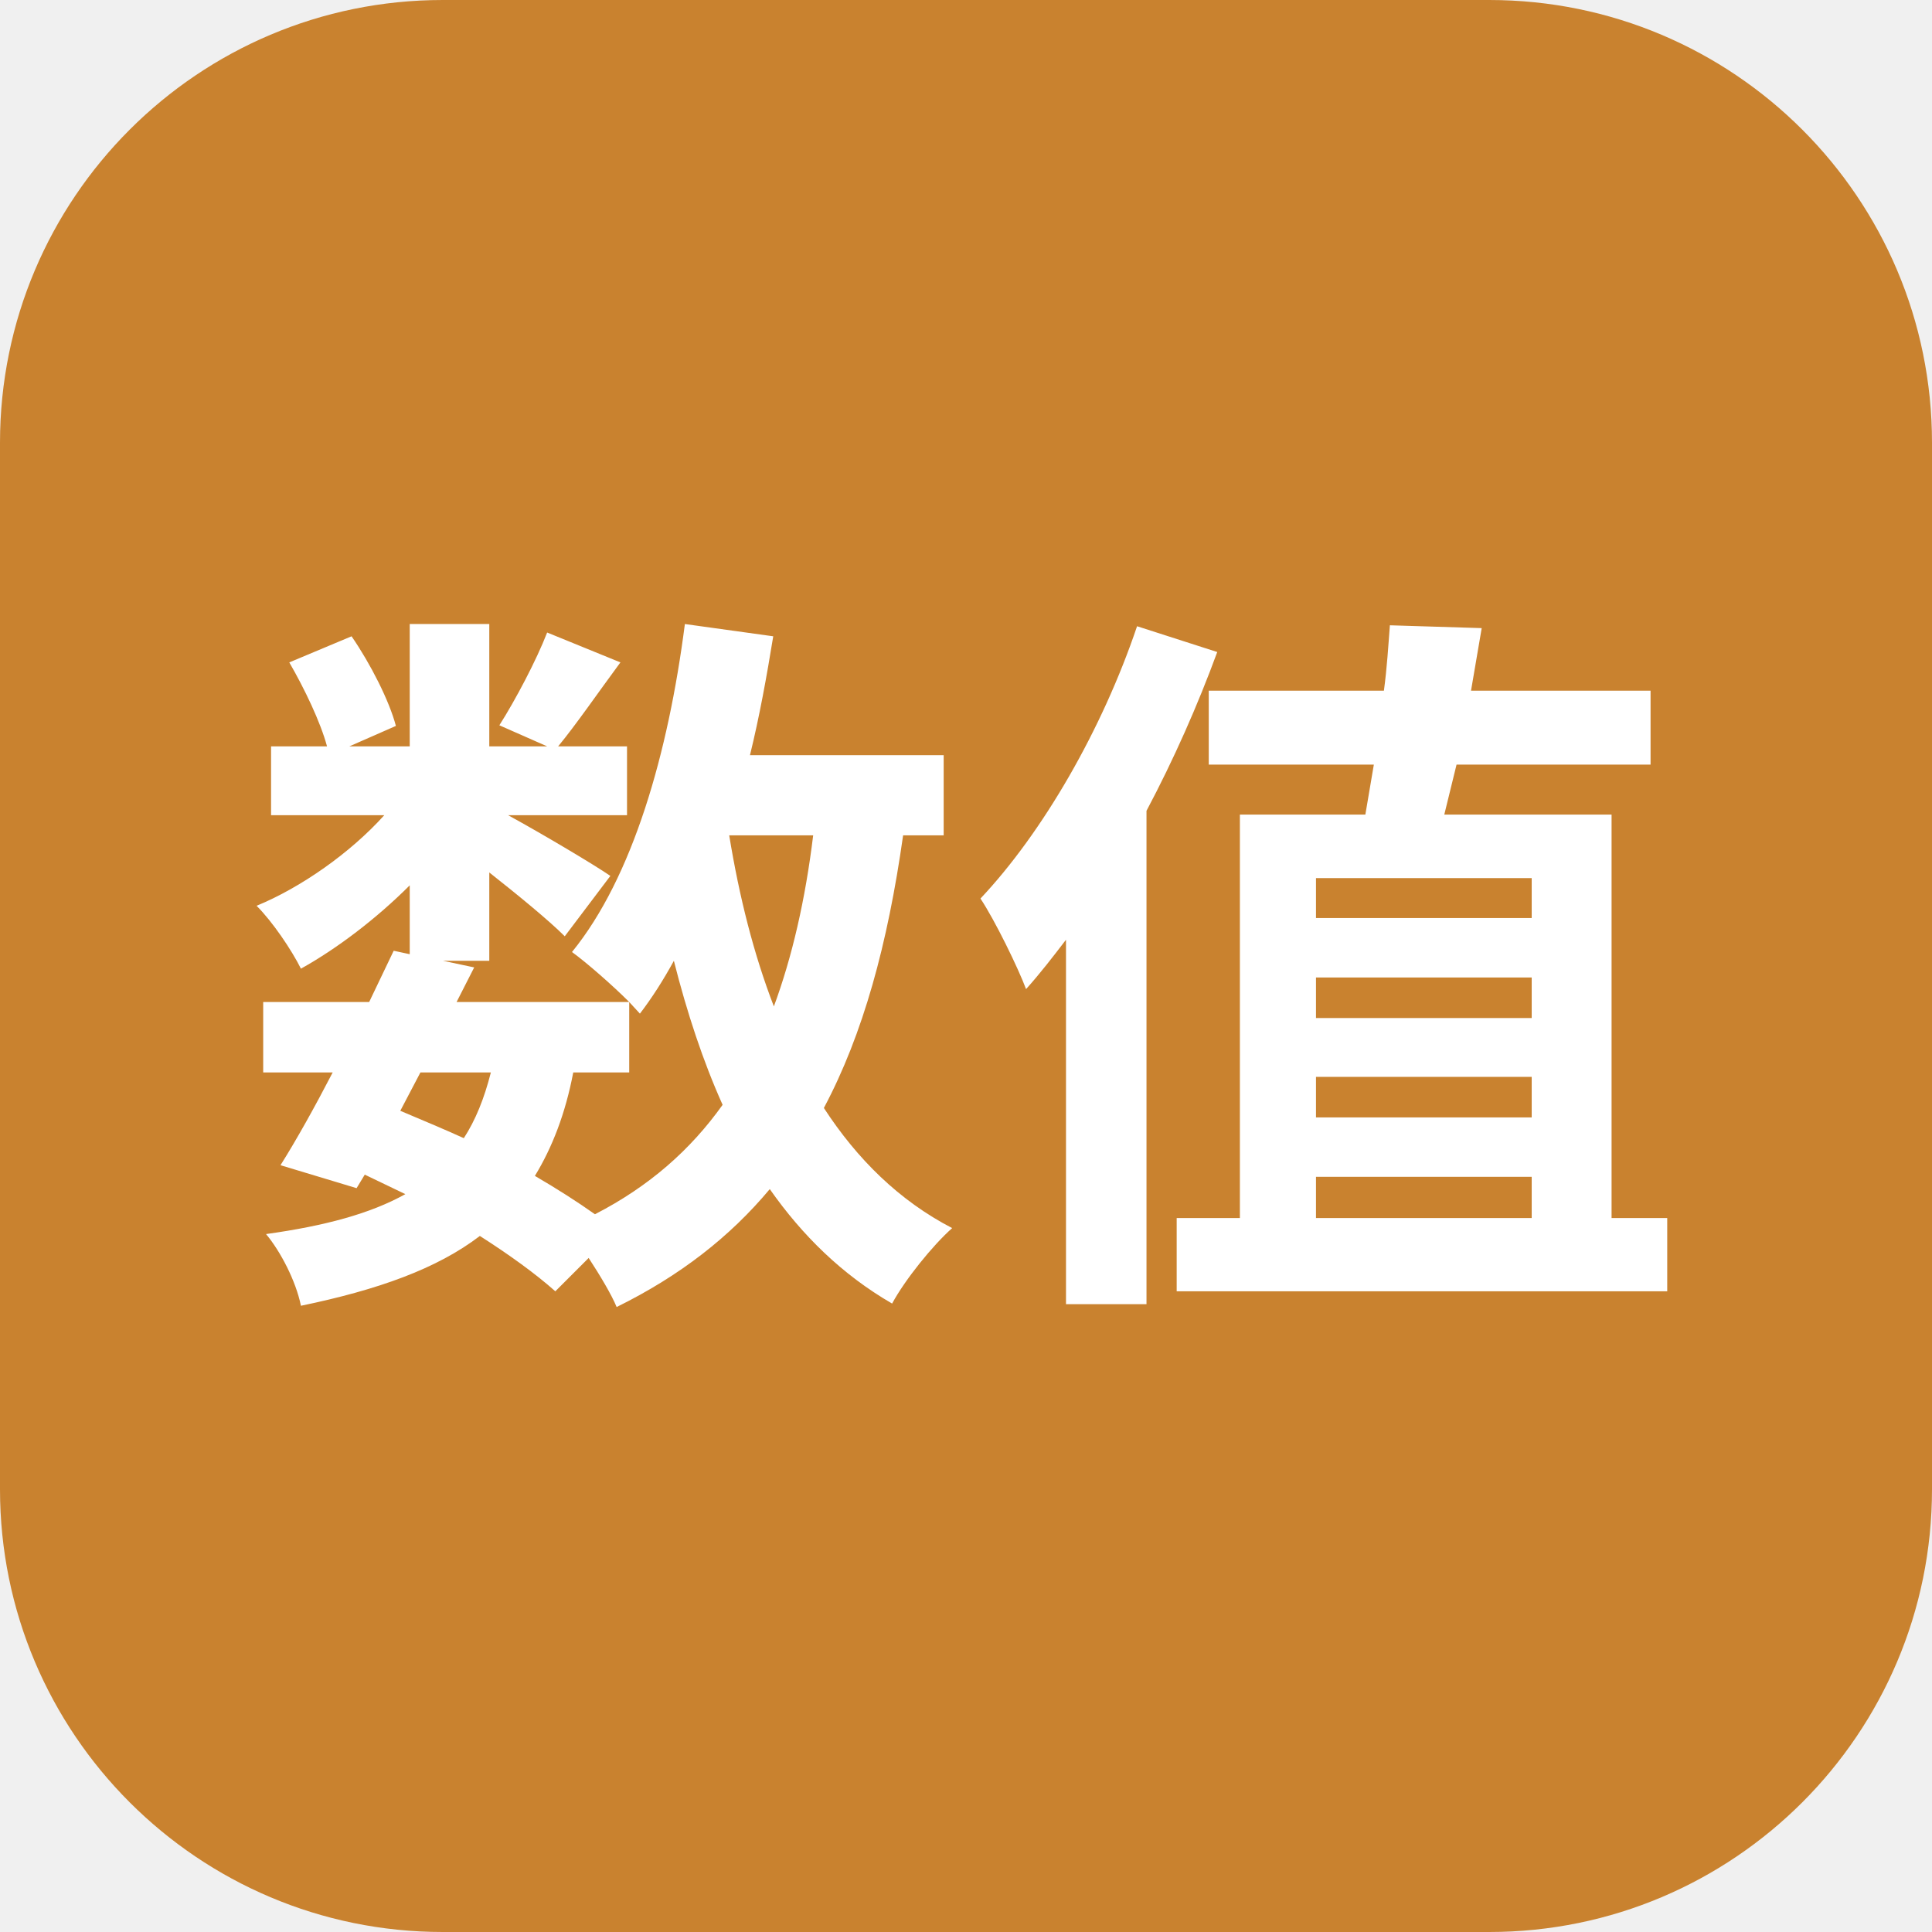
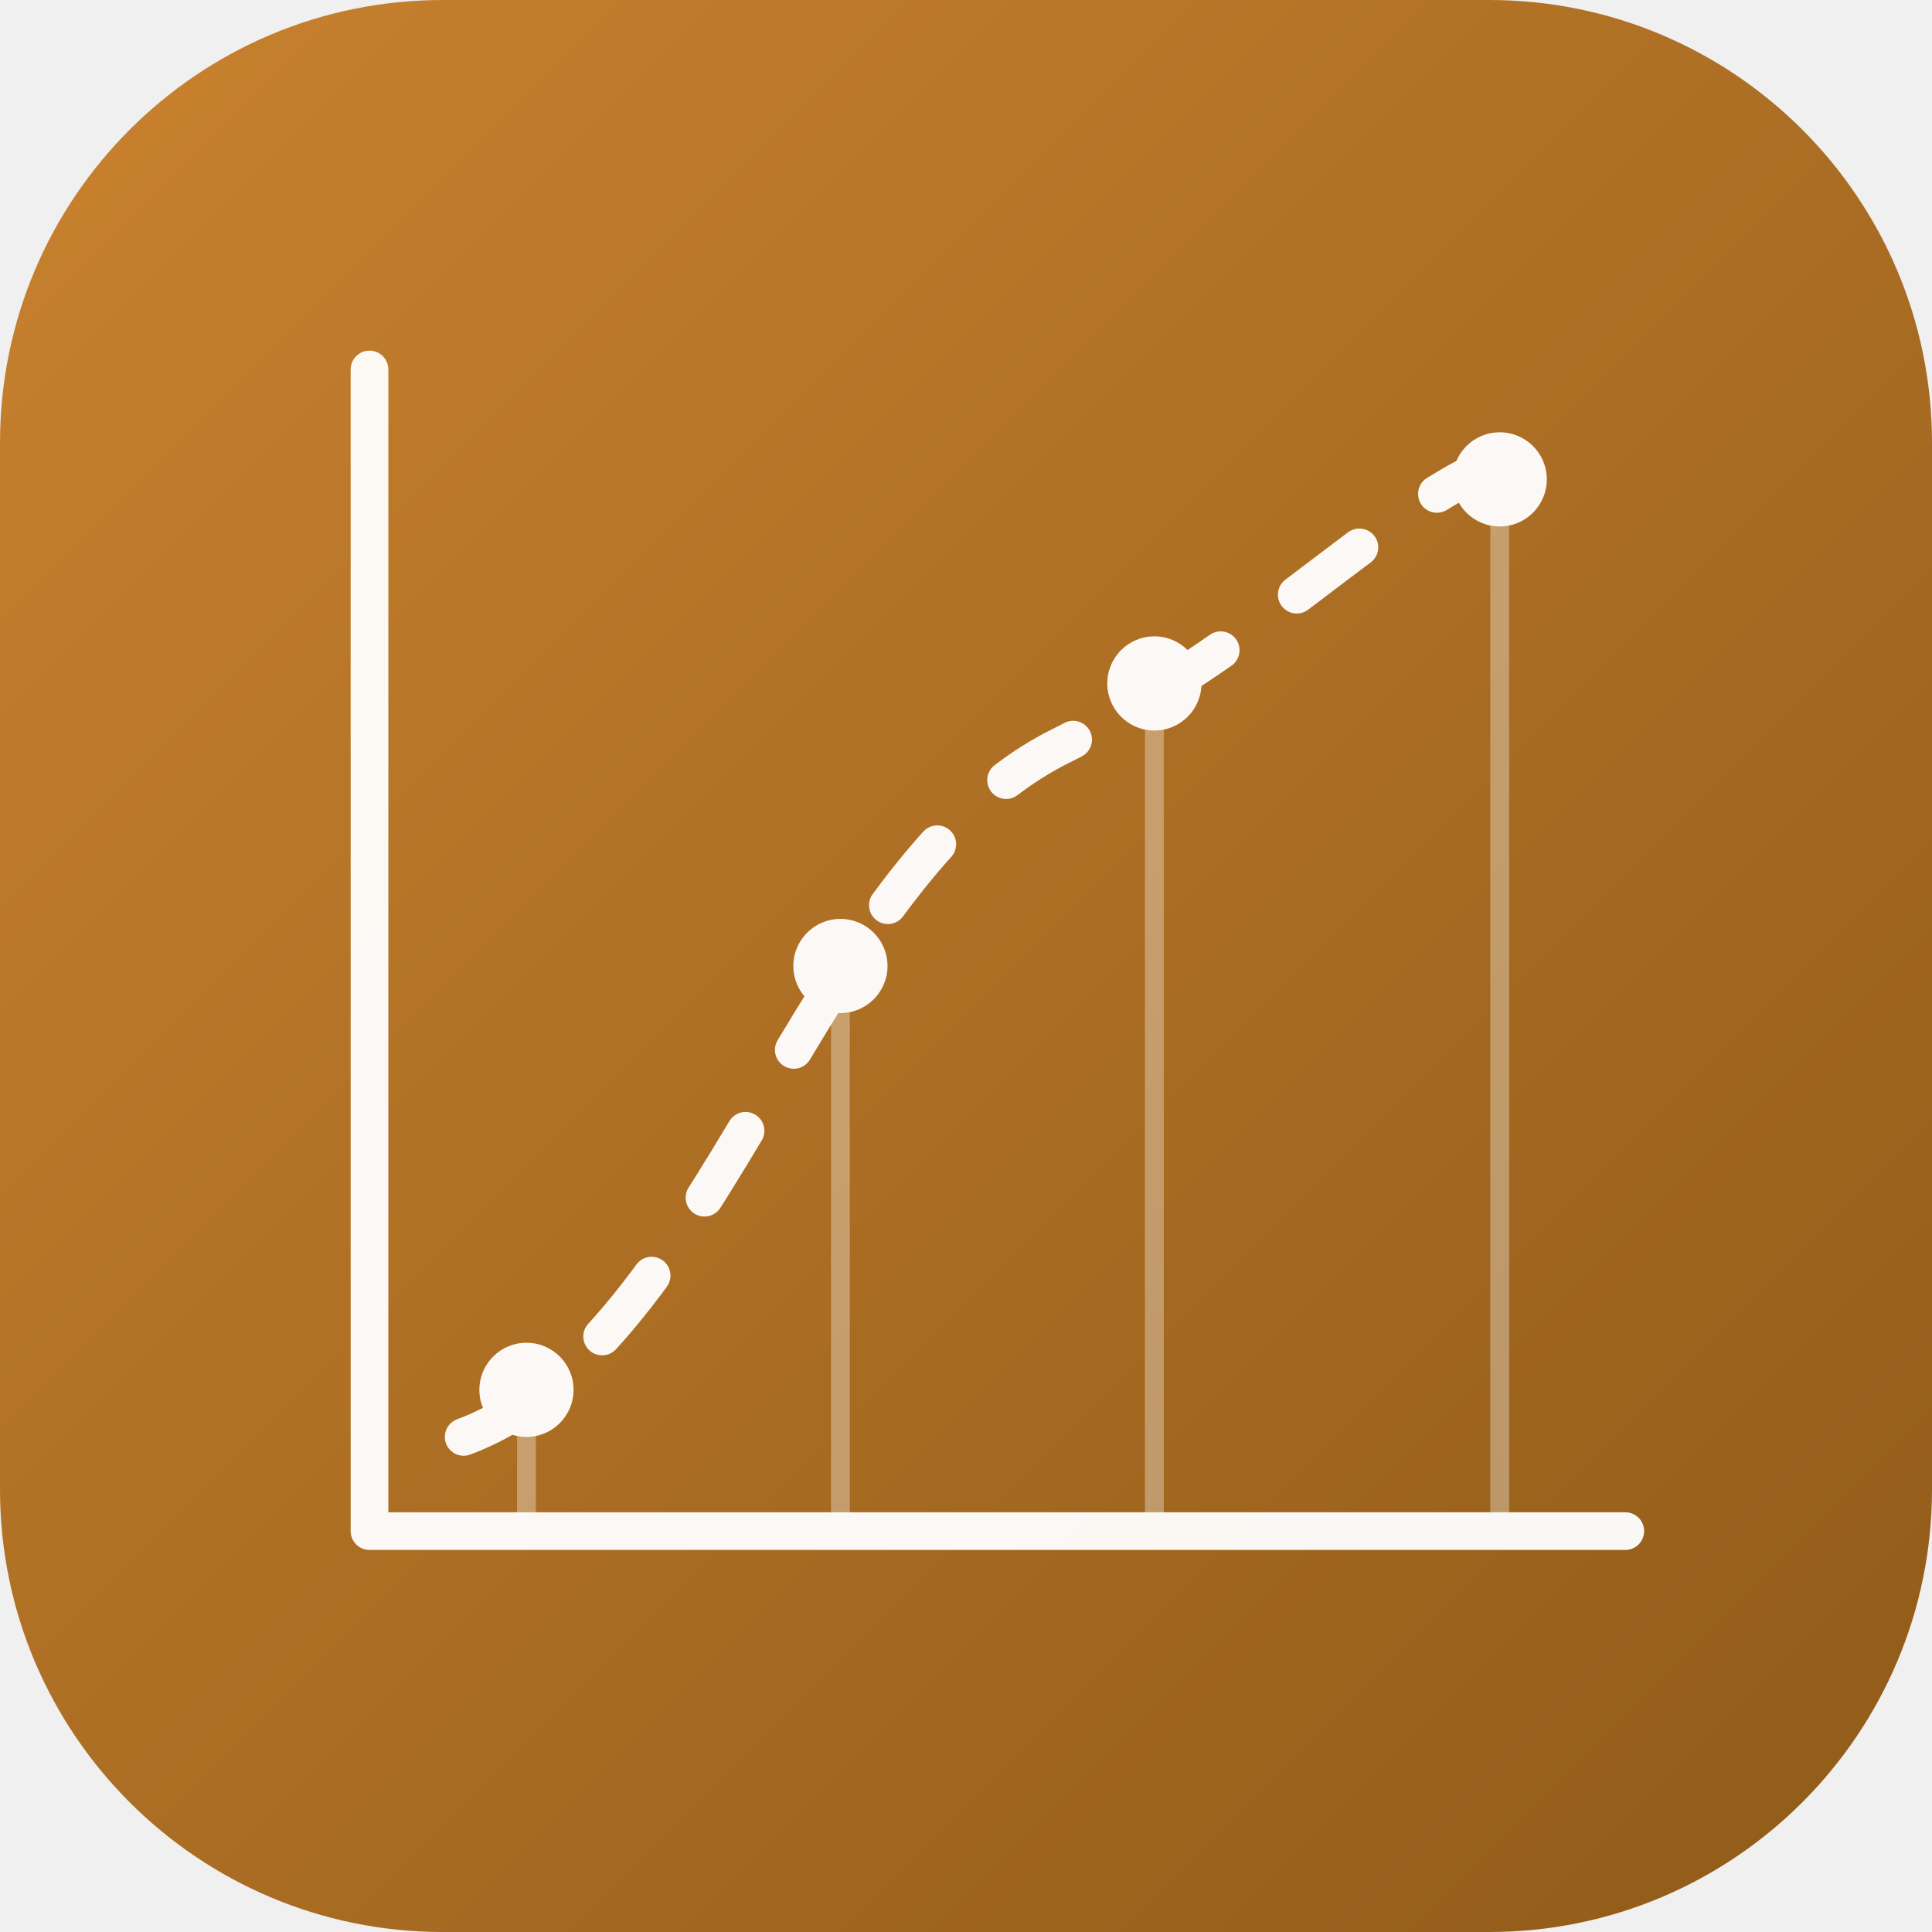
<svg xmlns="http://www.w3.org/2000/svg" viewBox="0 0 96 96" width="96" height="96" role="img" aria-label="数值">
-   <rect width="96" height="96" rx="22" fill="#c9822f" />
-   <text x="48" y="49" text-anchor="middle" dominant-baseline="middle" font-family="'PingFang SC','Hiragino Sans GB',-apple-system,BlinkMacSystemFont,'Segoe UI',sans-serif" font-size="36" font-weight="600" fill="#ffffff">数值</text>
+   <defs>
+     <linearGradient id="bg" x1="0" y1="0" x2="1" y2="1">
+       <stop offset="0" stop-color="#c9822f" />
+       <stop offset="1" stop-color="#8f5a18" />
+     </linearGradient>
+   </defs>
+   <rect width="96" height="96" rx="22" fill="url(#bg)" />
+   <g transform="translate(48 48) scale(0.78) translate(-50 -50)" opacity="0.95">
+     <g fill="none" stroke="#fff" stroke-width="2.4" stroke-linecap="round" stroke-linejoin="round">
+       <path d="M12 12 V86 H92" />
+       <path d="M18 80 C 34 74, 40 44, 56 36 S 78 18, 90 16" stroke-dasharray="5 6" />
+     </g>
+     <g fill="#fff">
+       <circle cx="22" cy="77" r="3" />
+       <circle cx="42" cy="50" r="3" />
+       <circle cx="62" cy="32" r="3" />
+       <circle cx="84" cy="19" r="3" />
+     </g>
+     <g stroke="#fff" stroke-width="1.2" opacity="0.35">
+       <path d="M22 77 V86 M42 50 V86 M62 32 V86 M84 19 V86" />
+     </g>
+   </g>
</svg>
